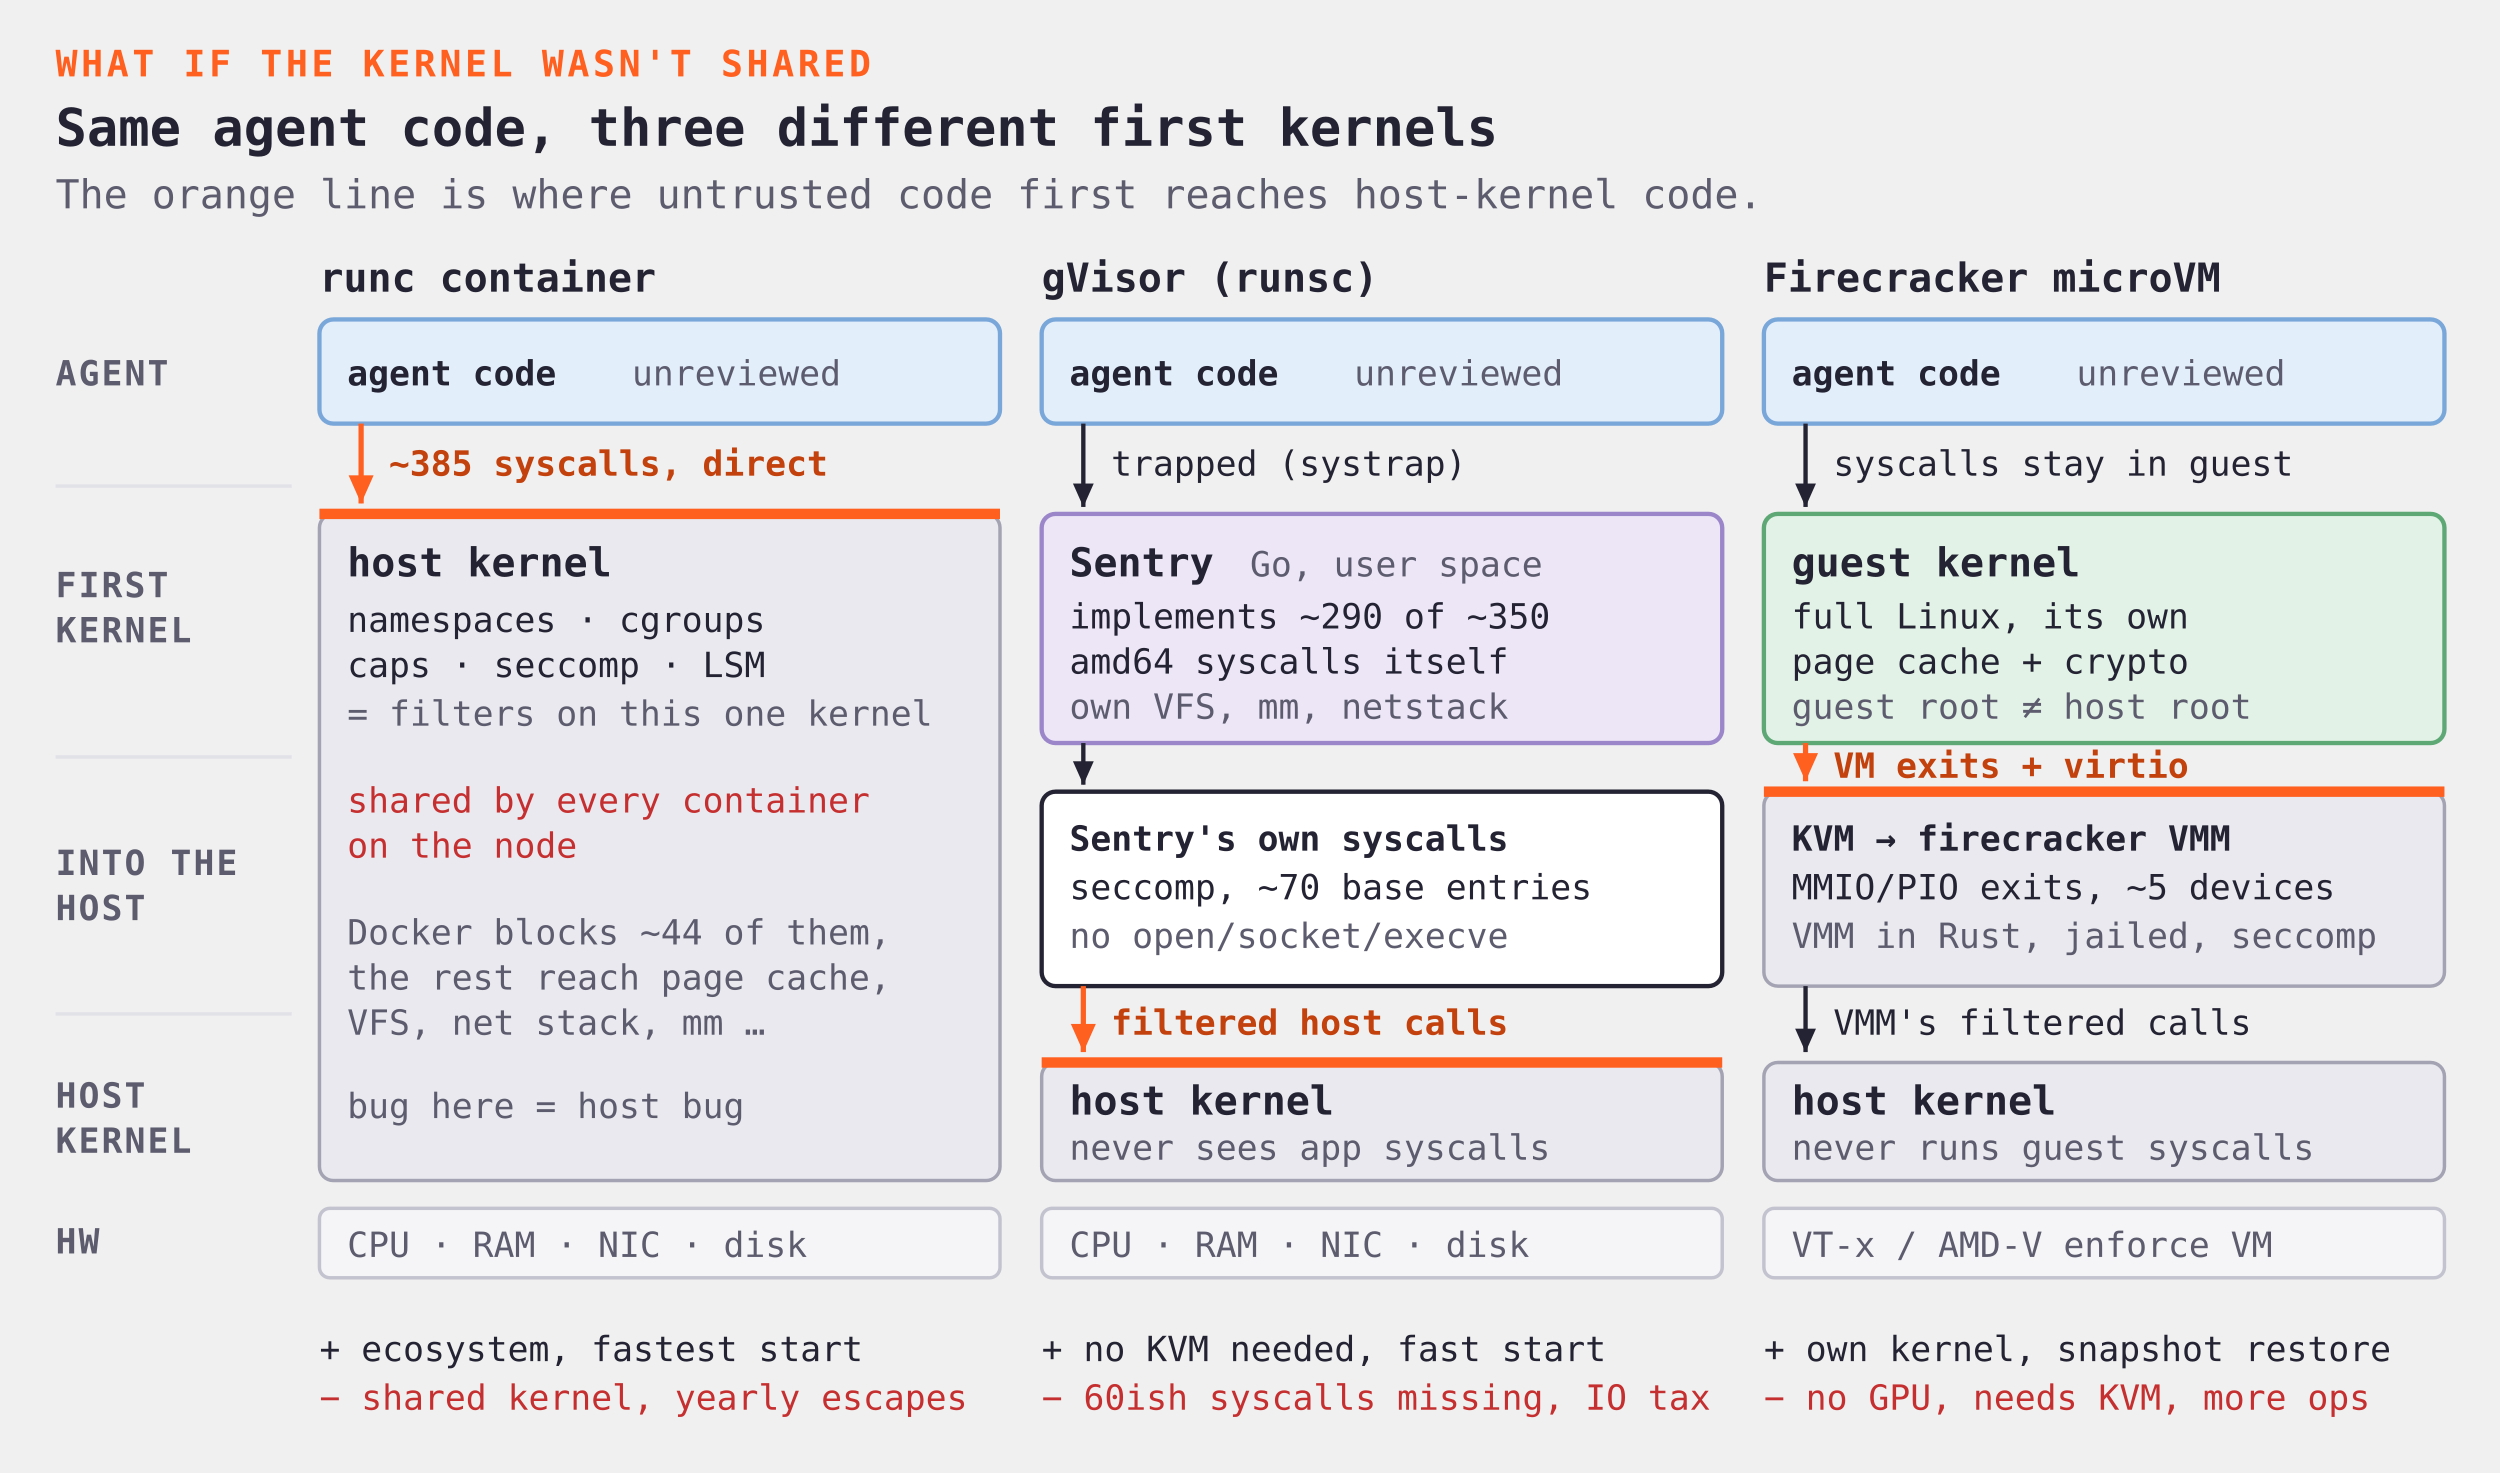
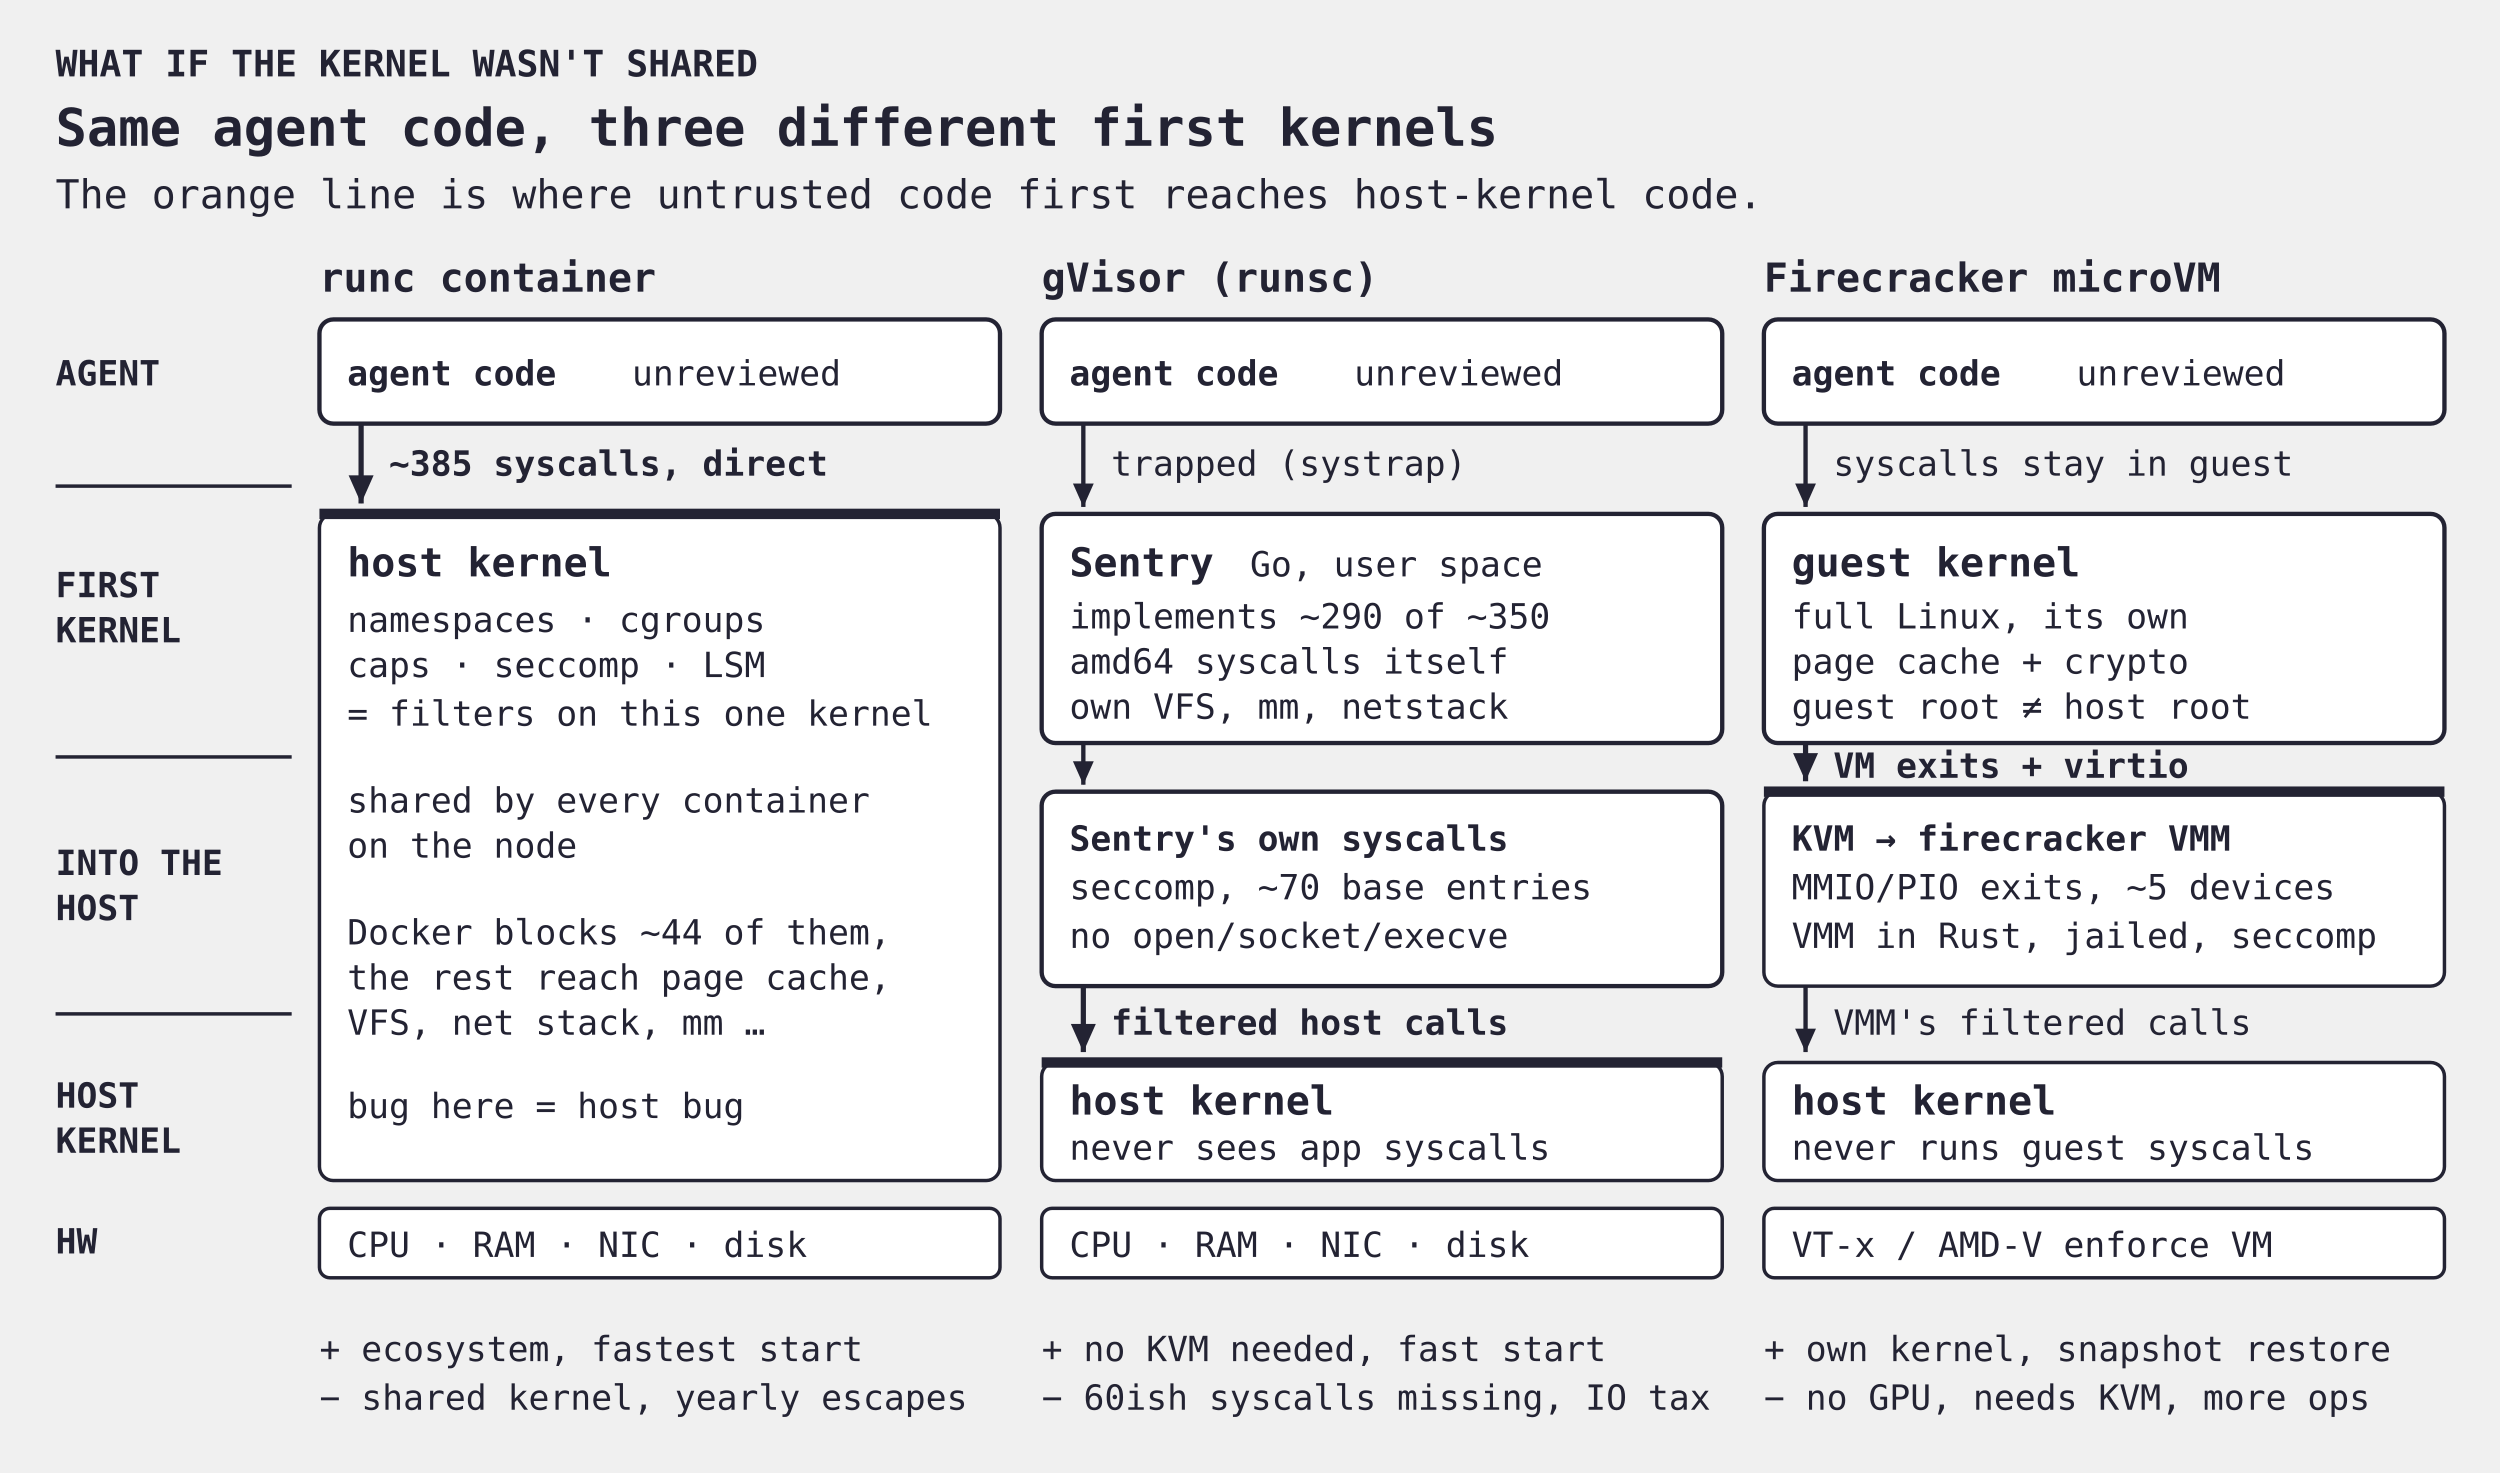
<svg xmlns="http://www.w3.org/2000/svg" viewBox="0 0 720 424" role="img" aria-labelledby="title desc" font-family="'Roboto Mono', ui-monospace, SFMono-Regular, Menlo, Consolas, 'DejaVu Sans Mono', monospace">
  <defs>
    <marker id="a" viewBox="0 0 10 10" refX="9" refY="5" markerWidth="6" markerHeight="6" orient="auto-start-reverse">
      <path d="M0,1 L9,5 L0,9 z" fill="#232333" />
    </marker>
    <marker id="ao" viewBox="0 0 10 10" refX="9" refY="5" markerWidth="6" markerHeight="6" orient="auto-start-reverse">
-       <path d="M0,1 L9,5 L0,9 z" fill="#ff5f1f" />
+       <path d="M0,1 L9,5 L0,9 z" fill="#232333" />
    </marker>
  </defs>
  <style>
    text { fill: #232333; font-size: 10.5px; }
-     .k { font-size: 10.5px; font-weight: 600; letter-spacing: .1em; fill: #ff5f1f; }
+     .k { font-size: 10.5px; font-weight: 600; fill: #232333; }
    .t { font-size: 15px; font-weight: 700; }
-     .c { font-size: 11.5px; fill: #5c5c6e; }
-     .lane, .lane text { font-size: 10px; font-weight: 600; letter-spacing: .06em; fill: #5c5c6e; }
-     .m { fill: #5c5c6e; font-size: 10px; }
+     .c { font-size: 11.5px; fill: #232333; }
+     .lane, .lane text { font-size: 10px; font-weight: 600; fill: #232333; }
+     .m { fill: #232333; font-size: 10px; }
    .s { font-size: 10px; }
    .h { font-size: 11.5px; font-weight: 700; }
-     .red { fill: #c62f2f; font-size: 10px; }
-     .acc { fill: #c2410c; font-size: 10px; font-weight: 600; }
-     .app { fill: #e3eefb; stroke: #7aa7d9; stroke-width: 1.25; }
-     .host { fill: #e9e9ef; stroke: #a3a3b3; stroke-width: 1; }
-     .sentry { fill: #ece6f7; stroke: #9b86c9; stroke-width: 1.25; }
-     .guest { fill: #e2f2e6; stroke: #5ea876; stroke-width: 1.25; }
+     .red { fill: #232333; font-size: 10px; }
+     .acc { fill: #232333; font-size: 10px; font-weight: 600; }
+     .app { fill: #ffffff; stroke: #232333; stroke-width: 1.25; }
+     .host { fill: #ffffff; stroke: #232333; stroke-width: 1; }
+     .sentry { fill: #ffffff; stroke: #232333; stroke-width: 1.25; }
+     .guest { fill: #ffffff; stroke: #232333; stroke-width: 1.25; }
    .proc { fill: #ffffff; stroke: #232333; stroke-width: 1.25; }
-     .hw { fill: #f5f5f8; stroke: #c3c3cf; stroke-width: 1; }
+     .hw { fill: #ffffff; stroke: #232333; stroke-width: 1; }
    .ln { stroke: #232333; stroke-width: 1.25; fill: none; }
-     .edge { stroke: #ff5f1f; stroke-width: 3; }
+     .edge { stroke: #232333; stroke-width: 3; }
  </style>
  <text class="k" x="16" y="22">WHAT IF THE KERNEL WASN'T SHARED</text>
  <text class="t" x="16" y="42">Same agent code, three different first kernels</text>
  <text class="c" x="16" y="60">The orange line is where untrusted code first reaches host-kernel code.</text>
  <text class="h" x="92" y="84">runc container</text>
  <text class="h" x="300" y="84">gVisor (runsc)</text>
  <text class="h" x="508" y="84">Firecracker microVM</text>
  <g class="lane">
    <text x="16" y="111">AGENT</text>
    <text x="16" y="172">FIRST</text>
    <text x="16" y="185">KERNEL</text>
    <text x="16" y="252">INTO THE</text>
    <text x="16" y="265">HOST</text>
    <text x="16" y="319">HOST</text>
    <text x="16" y="332">KERNEL</text>
    <text x="16" y="361">HW</text>
  </g>
-   <g stroke="#e1e1e8" stroke-width="1">
+   <g stroke="#232333" stroke-width="1">
    <line x1="16" y1="140" x2="84" y2="140" />
    <line x1="16" y1="218" x2="84" y2="218" />
    <line x1="16" y1="292" x2="84" y2="292" />
  </g>
  <rect class="app" x="92" y="92" width="196" height="30" rx="4" />
  <text class="s" x="100" y="111">
    <tspan font-weight="700">agent code</tspan>
  </text>
  <text class="m" x="182" y="111">unreviewed</text>
  <rect class="app" x="300" y="92" width="196" height="30" rx="4" />
  <text class="s" x="308" y="111">
    <tspan font-weight="700">agent code</tspan>
  </text>
  <text class="m" x="390" y="111">unreviewed</text>
  <rect class="app" x="508" y="92" width="196" height="30" rx="4" />
  <text class="s" x="516" y="111">
    <tspan font-weight="700">agent code</tspan>
  </text>
  <text class="m" x="598" y="111">unreviewed</text>
-   <line x1="104" y1="122" x2="104" y2="145" stroke="#ff5f1f" stroke-width="1.5" marker-end="url(#ao)" />
+   <line x1="104" y1="122" x2="104" y2="145" stroke="#232333" stroke-width="1.5" marker-end="url(#ao)" />
  <text class="acc" x="112" y="137">~385 syscalls, direct</text>
  <rect class="host" x="92" y="148" width="196" height="192" rx="4" />
  <line class="edge" x1="92" y1="148" x2="288" y2="148" />
  <text class="h" x="100" y="166">host kernel</text>
  <text class="s" x="100" y="182">namespaces · cgroups</text>
  <text class="s" x="100" y="195">caps · seccomp · LSM</text>
  <text class="m" x="100" y="209">= filters on this one kernel</text>
  <text class="red" x="100" y="234">shared by every container</text>
  <text class="red" x="100" y="247">on the node</text>
  <text class="m" x="100" y="272">Docker blocks ~44 of them,</text>
  <text class="m" x="100" y="285">the rest reach page cache,</text>
  <text class="m" x="100" y="298">VFS, net stack, mm …</text>
  <text class="m" x="100" y="322">bug here = host bug</text>
  <line class="ln" x1="312" y1="122" x2="312" y2="146" marker-end="url(#a)" />
  <text class="s" x="320" y="137">trapped (systrap)</text>
  <rect class="sentry" x="300" y="148" width="196" height="66" rx="4" />
  <text class="h" x="308" y="166">Sentry</text>
  <text class="m" x="360" y="166">Go, user space</text>
  <text class="s" x="308" y="181">implements ~290 of ~350</text>
  <text class="s" x="308" y="194">amd64 syscalls itself</text>
  <text class="m" x="308" y="207">own VFS, mm, netstack</text>
  <line class="ln" x1="312" y1="214" x2="312" y2="226" marker-end="url(#a)" />
  <rect class="proc" x="300" y="228" width="196" height="56" rx="4" />
  <text class="s" x="308" y="245" font-weight="700">Sentry's own syscalls</text>
  <text class="s" x="308" y="259">seccomp, ~70 base entries</text>
  <text class="m" x="308" y="273">no open/socket/execve</text>
-   <line x1="312" y1="284" x2="312" y2="303" stroke="#ff5f1f" stroke-width="1.5" marker-end="url(#ao)" />
+   <line x1="312" y1="284" x2="312" y2="303" stroke="#232333" stroke-width="1.5" marker-end="url(#ao)" />
  <text class="acc" x="320" y="298">filtered host calls</text>
  <rect class="host" x="300" y="306" width="196" height="34" rx="4" />
  <line class="edge" x1="300" y1="306" x2="496" y2="306" />
  <text class="h" x="308" y="321">host kernel</text>
  <text class="m" x="308" y="334">never sees app syscalls</text>
  <line class="ln" x1="520" y1="122" x2="520" y2="146" marker-end="url(#a)" />
  <text class="s" x="528" y="137">syscalls stay in guest</text>
  <rect class="guest" x="508" y="148" width="196" height="66" rx="4" />
  <text class="h" x="516" y="166">guest kernel</text>
  <text class="s" x="516" y="181">full Linux, its own</text>
  <text class="s" x="516" y="194">page cache + crypto</text>
  <text class="m" x="516" y="207">guest root ≠ host root</text>
-   <line x1="520" y1="214" x2="520" y2="225" stroke="#ff5f1f" stroke-width="1.5" marker-end="url(#ao)" />
+   <line x1="520" y1="214" x2="520" y2="225" stroke="#232333" stroke-width="1.5" marker-end="url(#ao)" />
  <text class="acc" x="528" y="224">VM exits + virtio</text>
  <rect class="host" x="508" y="228" width="196" height="56" rx="4" />
  <line class="edge" x1="508" y1="228" x2="704" y2="228" />
  <text class="s" x="516" y="245" font-weight="700">KVM → firecracker VMM</text>
  <text class="s" x="516" y="259">MMIO/PIO exits, ~5 devices</text>
  <text class="m" x="516" y="273">VMM in Rust, jailed, seccomp</text>
  <line class="ln" x1="520" y1="284" x2="520" y2="303" marker-end="url(#a)" />
  <text class="s" x="528" y="298">VMM's filtered calls</text>
  <rect class="host" x="508" y="306" width="196" height="34" rx="4" />
  <text class="h" x="516" y="321">host kernel</text>
  <text class="m" x="516" y="334">never runs guest syscalls</text>
  <rect class="hw" x="92" y="348" width="196" height="20" rx="3" />
  <text class="m" x="100" y="362">CPU · RAM · NIC · disk</text>
  <rect class="hw" x="300" y="348" width="196" height="20" rx="3" />
  <text class="m" x="308" y="362">CPU · RAM · NIC · disk</text>
  <rect class="hw" x="508" y="348" width="196" height="20" rx="3" />
  <text class="m" x="516" y="362">VT-x / AMD-V enforce VM</text>
  <text class="s" x="92" y="392">+ ecosystem, fastest start</text>
  <text class="red" x="92" y="406">− shared kernel, yearly escapes</text>
  <text class="s" x="300" y="392">+ no KVM needed, fast start</text>
  <text class="red" x="300" y="406">− 60ish syscalls missing, IO tax</text>
  <text class="s" x="508" y="392">+ own kernel, snapshot restore</text>
  <text class="red" x="508" y="406">− no GPU, needs KVM, more ops</text>
</svg>
